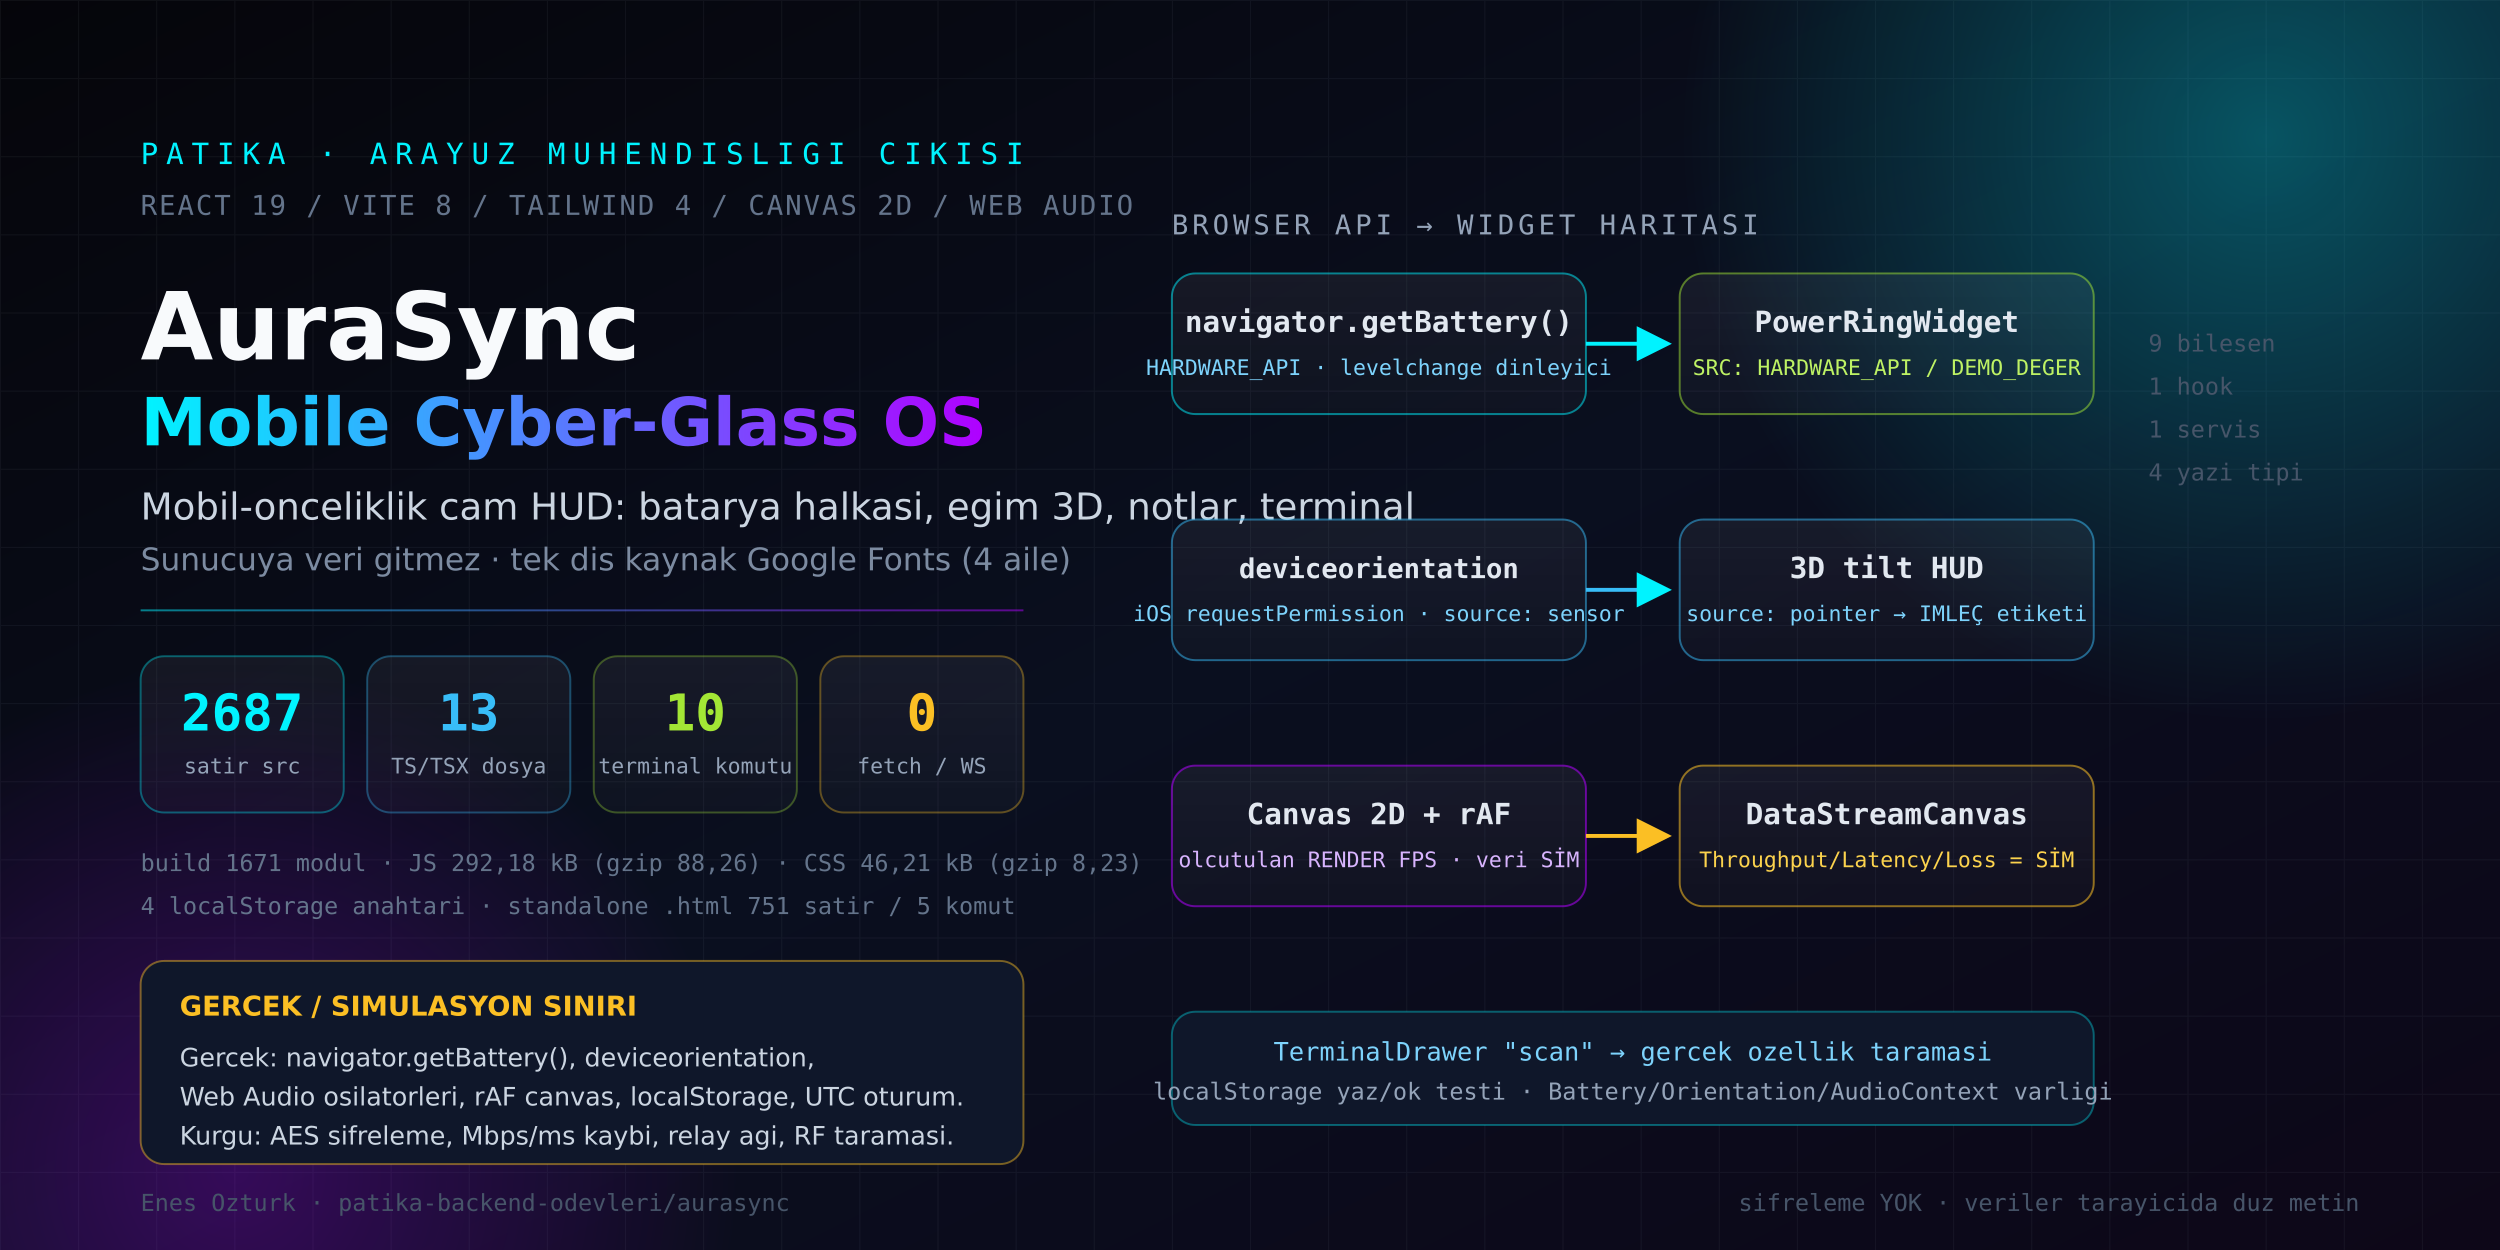
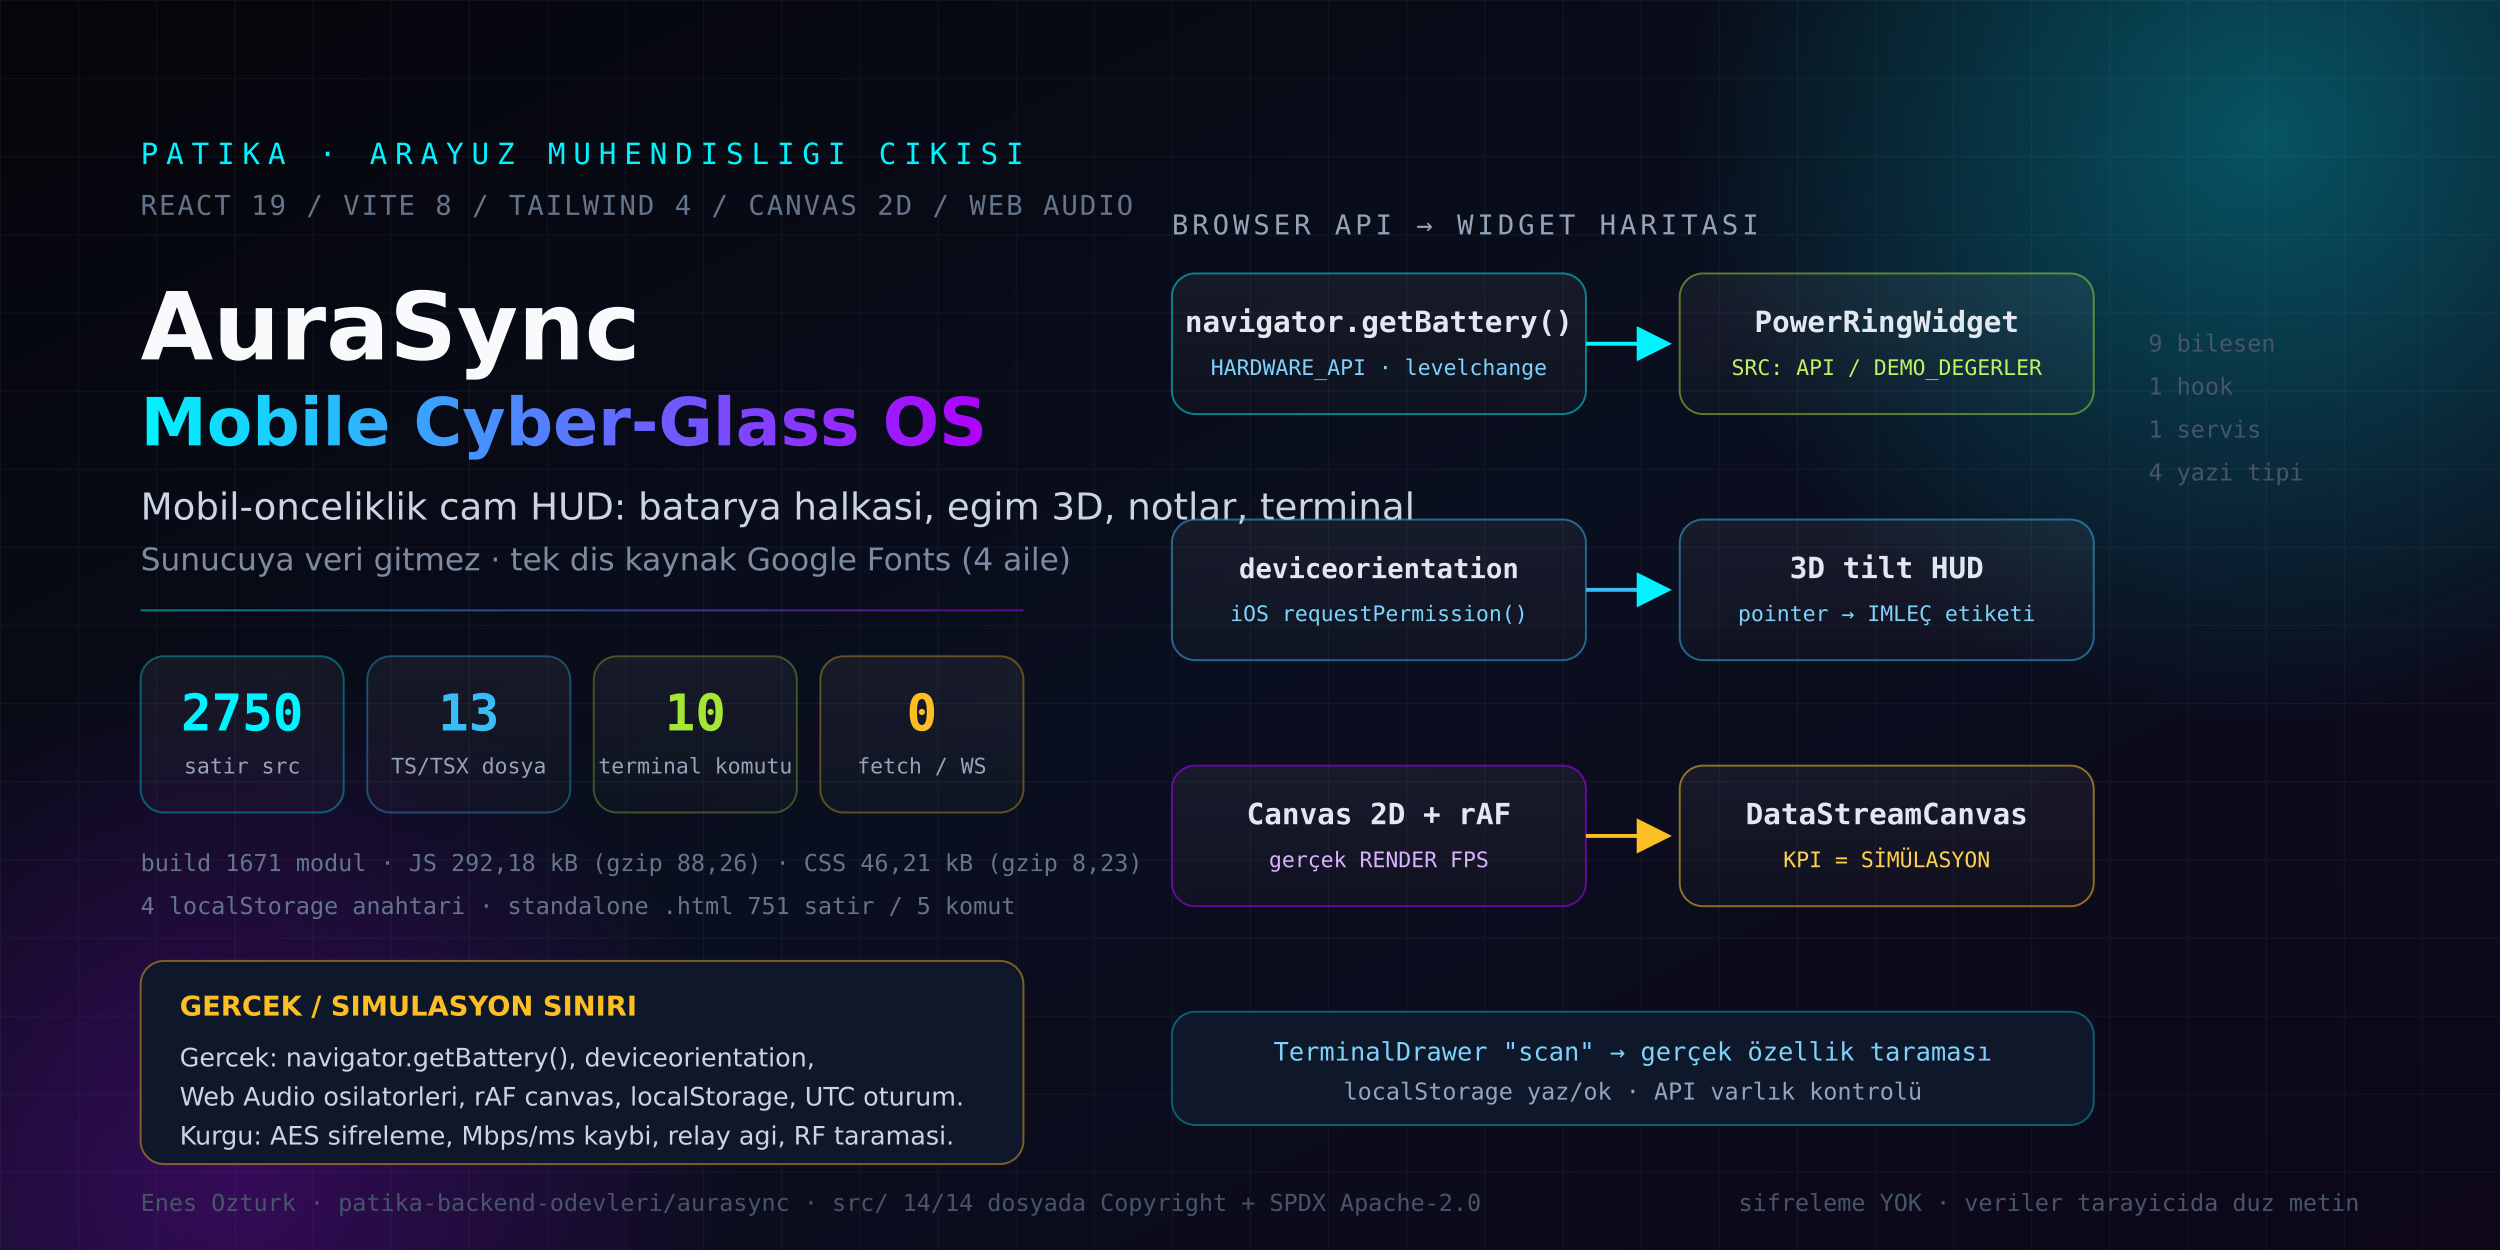
<svg xmlns="http://www.w3.org/2000/svg" viewBox="0 0 1280 640" width="1280" height="640" role="img" aria-labelledby="t d">
  <defs>
    <linearGradient id="bg" x1="0" y1="0" x2="1" y2="1">
      <stop offset="0" stop-color="#05050a" />
      <stop offset="0.5" stop-color="#0a0f1f" />
      <stop offset="1" stop-color="#0d0718" />
    </linearGradient>
    <radialGradient id="glowCyan" cx="0.5" cy="0.5" r="0.5">
      <stop offset="0" stop-color="#00f3ff" stop-opacity="0.30" />
      <stop offset="1" stop-color="#00f3ff" stop-opacity="0" />
    </radialGradient>
    <radialGradient id="glowViolet" cx="0.5" cy="0.5" r="0.5">
      <stop offset="0" stop-color="#b000ff" stop-opacity="0.26" />
      <stop offset="1" stop-color="#b000ff" stop-opacity="0" />
    </radialGradient>
    <linearGradient id="accent" x1="0" y1="0" x2="1" y2="0">
      <stop offset="0" stop-color="#00f3ff" />
      <stop offset="1" stop-color="#b000ff" />
    </linearGradient>
    <linearGradient id="card" x1="0" y1="0" x2="0" y2="1">
      <stop offset="0" stop-color="#ffffff" stop-opacity="0.055" />
      <stop offset="1" stop-color="#ffffff" stop-opacity="0.02" />
    </linearGradient>
    <pattern id="grid" width="40" height="40" patternUnits="userSpaceOnUse">
      <path d="M40 0H0V40" fill="none" stroke="#94a3b8" stroke-opacity="0.07" stroke-width="1" />
    </pattern>
    <marker id="arrowCyan" markerWidth="9" markerHeight="9" refX="7" refY="4.5" orient="auto">
      <path d="M0 0L9 4.5L0 9Z" fill="#00f3ff" />
    </marker>
    <marker id="arrowAmber" markerWidth="9" markerHeight="9" refX="7" refY="4.5" orient="auto">
      <path d="M0 0L9 4.5L0 9Z" fill="#fbbf24" />
    </marker>
  </defs>
  <rect width="1280" height="640" fill="url(#bg)" />
  <rect width="1280" height="640" fill="url(#grid)" />
  <circle cx="1160" cy="70" r="300" fill="url(#glowCyan)" />
  <circle cx="120" cy="600" r="260" fill="url(#glowViolet)" />
  <g font-family="Consolas, 'DejaVu Sans Mono', monospace">
    <text x="72" y="84" font-size="15" fill="#00f3ff" letter-spacing="4">PATIKA · ARAYUZ MUHENDISLIGI CIKISI</text>
    <text x="72" y="110" font-size="14" fill="#64748b" letter-spacing="1">REACT 19 / VITE 8 / TAILWIND 4 / CANVAS 2D / WEB AUDIO</text>
  </g>
  <g font-family="'Segoe UI', 'DejaVu Sans', Arial, sans-serif">
    <text x="72" y="184" font-size="48" font-weight="700" fill="#f8fafc">AuraSync</text>
    <text x="72" y="228" font-size="34" font-weight="700" fill="url(#accent)">Mobile Cyber-Glass OS</text>
    <text x="72" y="266" font-size="19" fill="#cbd5e1">Mobil-onceliklik cam HUD: batarya halkasi, egim 3D, notlar, terminal</text>
    <text x="72" y="292" font-size="16" fill="#7c8ba1">Sunucuya veri gitmez · tek dis kaynak Google Fonts (4 aile)</text>
  </g>
  <rect x="72" y="312" width="452" height="1" fill="url(#accent)" opacity="0.5" />
  <g>
    <g transform="translate(72,336)">
      <rect width="104" height="80" rx="12" fill="url(#card)" stroke="#00f3ff" stroke-opacity="0.35" />
-       <text x="52" y="38" text-anchor="middle" font-family="Consolas, monospace" font-size="26" font-weight="700" fill="#00f3ff">2687</text>
+       <text x="52" y="38" text-anchor="middle" font-family="Consolas, monospace" font-size="26" font-weight="700" fill="#00f3ff">2750</text>
      <text x="52" y="60" text-anchor="middle" font-family="Consolas, monospace" font-size="11" fill="#94a3b8">satir src</text>
    </g>
    <g transform="translate(188,336)">
      <rect width="104" height="80" rx="12" fill="url(#card)" stroke="#38bdf8" stroke-opacity="0.35" />
      <text x="52" y="38" text-anchor="middle" font-family="Consolas, monospace" font-size="26" font-weight="700" fill="#38bdf8">13</text>
      <text x="52" y="60" text-anchor="middle" font-family="Consolas, monospace" font-size="11" fill="#94a3b8">TS/TSX dosya</text>
    </g>
    <g transform="translate(304,336)">
      <rect width="104" height="80" rx="12" fill="url(#card)" stroke="#a3e635" stroke-opacity="0.32" />
      <text x="52" y="38" text-anchor="middle" font-family="Consolas, monospace" font-size="26" font-weight="700" fill="#a3e635">10</text>
      <text x="52" y="60" text-anchor="middle" font-family="Consolas, monospace" font-size="11" fill="#94a3b8">terminal komutu</text>
    </g>
    <g transform="translate(420,336)">
      <rect width="104" height="80" rx="12" fill="url(#card)" stroke="#fbbf24" stroke-opacity="0.35" />
      <text x="52" y="38" text-anchor="middle" font-family="Consolas, monospace" font-size="26" font-weight="700" fill="#fbbf24">0</text>
      <text x="52" y="60" text-anchor="middle" font-family="Consolas, monospace" font-size="11" fill="#94a3b8">fetch / WS</text>
    </g>
  </g>
  <g font-family="Consolas, 'DejaVu Sans Mono', monospace" font-size="12" fill="#64748b">
    <text x="72" y="446">build 1671 modul · JS 292,18 kB (gzip 88,26) · CSS 46,21 kB (gzip 8,23)</text>
    <text x="72" y="468">4 localStorage anahtari · standalone .html 751 satir / 5 komut</text>
  </g>
  <rect x="72" y="492" width="452" height="104" rx="12" fill="#0f172a" stroke="#fbbf24" stroke-opacity="0.45" />
  <g font-family="'Segoe UI', 'DejaVu Sans', Arial, sans-serif">
    <text x="92" y="520" font-size="14" font-weight="700" fill="#fbbf24">GERCEK / SIMULASYON SINIRI</text>
    <text x="92" y="546" font-size="13" fill="#cbd5e1">Gercek: navigator.getBattery(), deviceorientation,</text>
    <text x="92" y="566" font-size="13" fill="#cbd5e1">Web Audio osilatorleri, rAF canvas, localStorage, UTC oturum.</text>
    <text x="92" y="586" font-size="13" fill="#cbd5e1">Kurgu: AES sifreleme, Mbps/ms kaybi, relay agi, RF taramasi.</text>
  </g>
  <g>
    <text x="600" y="120" font-family="Consolas, monospace" font-size="14" fill="#94a3b8" letter-spacing="2">BROWSER API → WIDGET HARITASI</text>
    <rect x="600" y="140" width="212" height="72" rx="12" fill="url(#card)" stroke="#00f3ff" stroke-opacity="0.5" />
    <text x="706" y="170" text-anchor="middle" font-family="Consolas, monospace" font-size="15" font-weight="700" fill="#e2e8f0">navigator.getBattery()</text>
-     <text x="706" y="192" text-anchor="middle" font-family="Consolas, monospace" font-size="11" fill="#7dd3fc">HARDWARE_API · levelchange dinleyici</text>
+     <text x="706" y="192" text-anchor="middle" font-family="Consolas, monospace" font-size="11" fill="#7dd3fc">HARDWARE_API · levelchange</text>
    <rect x="860" y="140" width="212" height="72" rx="12" fill="url(#card)" stroke="#a3e635" stroke-opacity="0.5" />
    <text x="966" y="170" text-anchor="middle" font-family="Consolas, monospace" font-size="15" font-weight="700" fill="#e2e8f0">PowerRingWidget</text>
-     <text x="966" y="192" text-anchor="middle" font-family="Consolas, monospace" font-size="11" fill="#bef264">SRC: HARDWARE_API / DEMO_DEGER</text>
+     <text x="966" y="192" text-anchor="middle" font-family="Consolas, monospace" font-size="11" fill="#bef264">SRC: API / DEMO_DEGERLER</text>
    <path d="M812 176H852" stroke="#00f3ff" stroke-width="2" marker-end="url(#arrowCyan)" />
    <rect x="600" y="266" width="212" height="72" rx="12" fill="url(#card)" stroke="#38bdf8" stroke-opacity="0.5" />
    <text x="706" y="296" text-anchor="middle" font-family="Consolas, monospace" font-size="14" font-weight="700" fill="#e2e8f0">deviceorientation</text>
-     <text x="706" y="318" text-anchor="middle" font-family="Consolas, monospace" font-size="11" fill="#7dd3fc">iOS requestPermission · source: sensor</text>
+     <text x="706" y="318" text-anchor="middle" font-family="Consolas, monospace" font-size="11" fill="#7dd3fc">iOS requestPermission()</text>
    <rect x="860" y="266" width="212" height="72" rx="12" fill="url(#card)" stroke="#38bdf8" stroke-opacity="0.5" />
    <text x="966" y="296" text-anchor="middle" font-family="Consolas, monospace" font-size="15" font-weight="700" fill="#e2e8f0">3D tilt HUD</text>
-     <text x="966" y="318" text-anchor="middle" font-family="Consolas, monospace" font-size="11" fill="#7dd3fc">source: pointer → IMLEÇ etiketi</text>
+     <text x="966" y="318" text-anchor="middle" font-family="Consolas, monospace" font-size="11" fill="#7dd3fc">pointer → IMLEÇ etiketi</text>
    <path d="M812 302H852" stroke="#38bdf8" stroke-width="2" marker-end="url(#arrowCyan)" />
    <rect x="600" y="392" width="212" height="72" rx="12" fill="url(#card)" stroke="#b000ff" stroke-opacity="0.55" />
    <text x="706" y="422" text-anchor="middle" font-family="Consolas, monospace" font-size="15" font-weight="700" fill="#e2e8f0">Canvas 2D + rAF</text>
-     <text x="706" y="444" text-anchor="middle" font-family="Consolas, monospace" font-size="11" fill="#d8b4fe">olcutulan RENDER FPS · veri SİM</text>
+     <text x="706" y="444" text-anchor="middle" font-family="Consolas, monospace" font-size="11" fill="#d8b4fe">gerçek RENDER FPS</text>
    <rect x="860" y="392" width="212" height="72" rx="12" fill="url(#card)" stroke="#fbbf24" stroke-opacity="0.55" />
    <text x="966" y="422" text-anchor="middle" font-family="Consolas, monospace" font-size="15" font-weight="700" fill="#e2e8f0">DataStreamCanvas</text>
-     <text x="966" y="444" text-anchor="middle" font-family="Consolas, monospace" font-size="11" fill="#fcd34d">Throughput/Latency/Loss = SİM</text>
+     <text x="966" y="444" text-anchor="middle" font-family="Consolas, monospace" font-size="11" fill="#fcd34d">KPI = SİMÜLASYON</text>
    <path d="M812 428H852" stroke="#fbbf24" stroke-width="2" marker-end="url(#arrowAmber)" />
    <rect x="600" y="518" width="472" height="58" rx="12" fill="#0f172a" stroke="#00f3ff" stroke-opacity="0.35" />
-     <text x="836" y="543" text-anchor="middle" font-family="Consolas, monospace" font-size="13" fill="#7dd3fc">TerminalDrawer "scan" → gercek ozellik taramasi</text>
-     <text x="836" y="563" text-anchor="middle" font-family="Consolas, monospace" font-size="12" fill="#94a3b8">localStorage yaz/ok testi · Battery/Orientation/AudioContext varligi</text>
+     <text x="836" y="543" text-anchor="middle" font-family="Consolas, monospace" font-size="13" fill="#7dd3fc">TerminalDrawer "scan" → gerçek özellik taraması</text>
+     <text x="836" y="563" text-anchor="middle" font-family="Consolas, monospace" font-size="12" fill="#94a3b8">localStorage yaz/ok · API varlık kontrolü</text>
    <g font-family="Consolas, monospace" font-size="12" fill="#475569">
      <text x="1100" y="180">9 bilesen</text>
      <text x="1100" y="202">1 hook</text>
      <text x="1100" y="224">1 servis</text>
      <text x="1100" y="246">4 yazi tipi</text>
    </g>
  </g>
  <g font-family="Consolas, 'DejaVu Sans Mono', monospace" font-size="12" fill="#475569">
-     <text x="72" y="620">Enes Ozturk · patika-backend-odevleri/aurasync</text>
+     <text x="72" y="620">Enes Ozturk · patika-backend-odevleri/aurasync · src/ 14/14 dosyada Copyright + SPDX Apache-2.0</text>
    <text x="1208" y="620" text-anchor="end">sifreleme YOK · veriler tarayicida duz metin</text>
  </g>
</svg>
